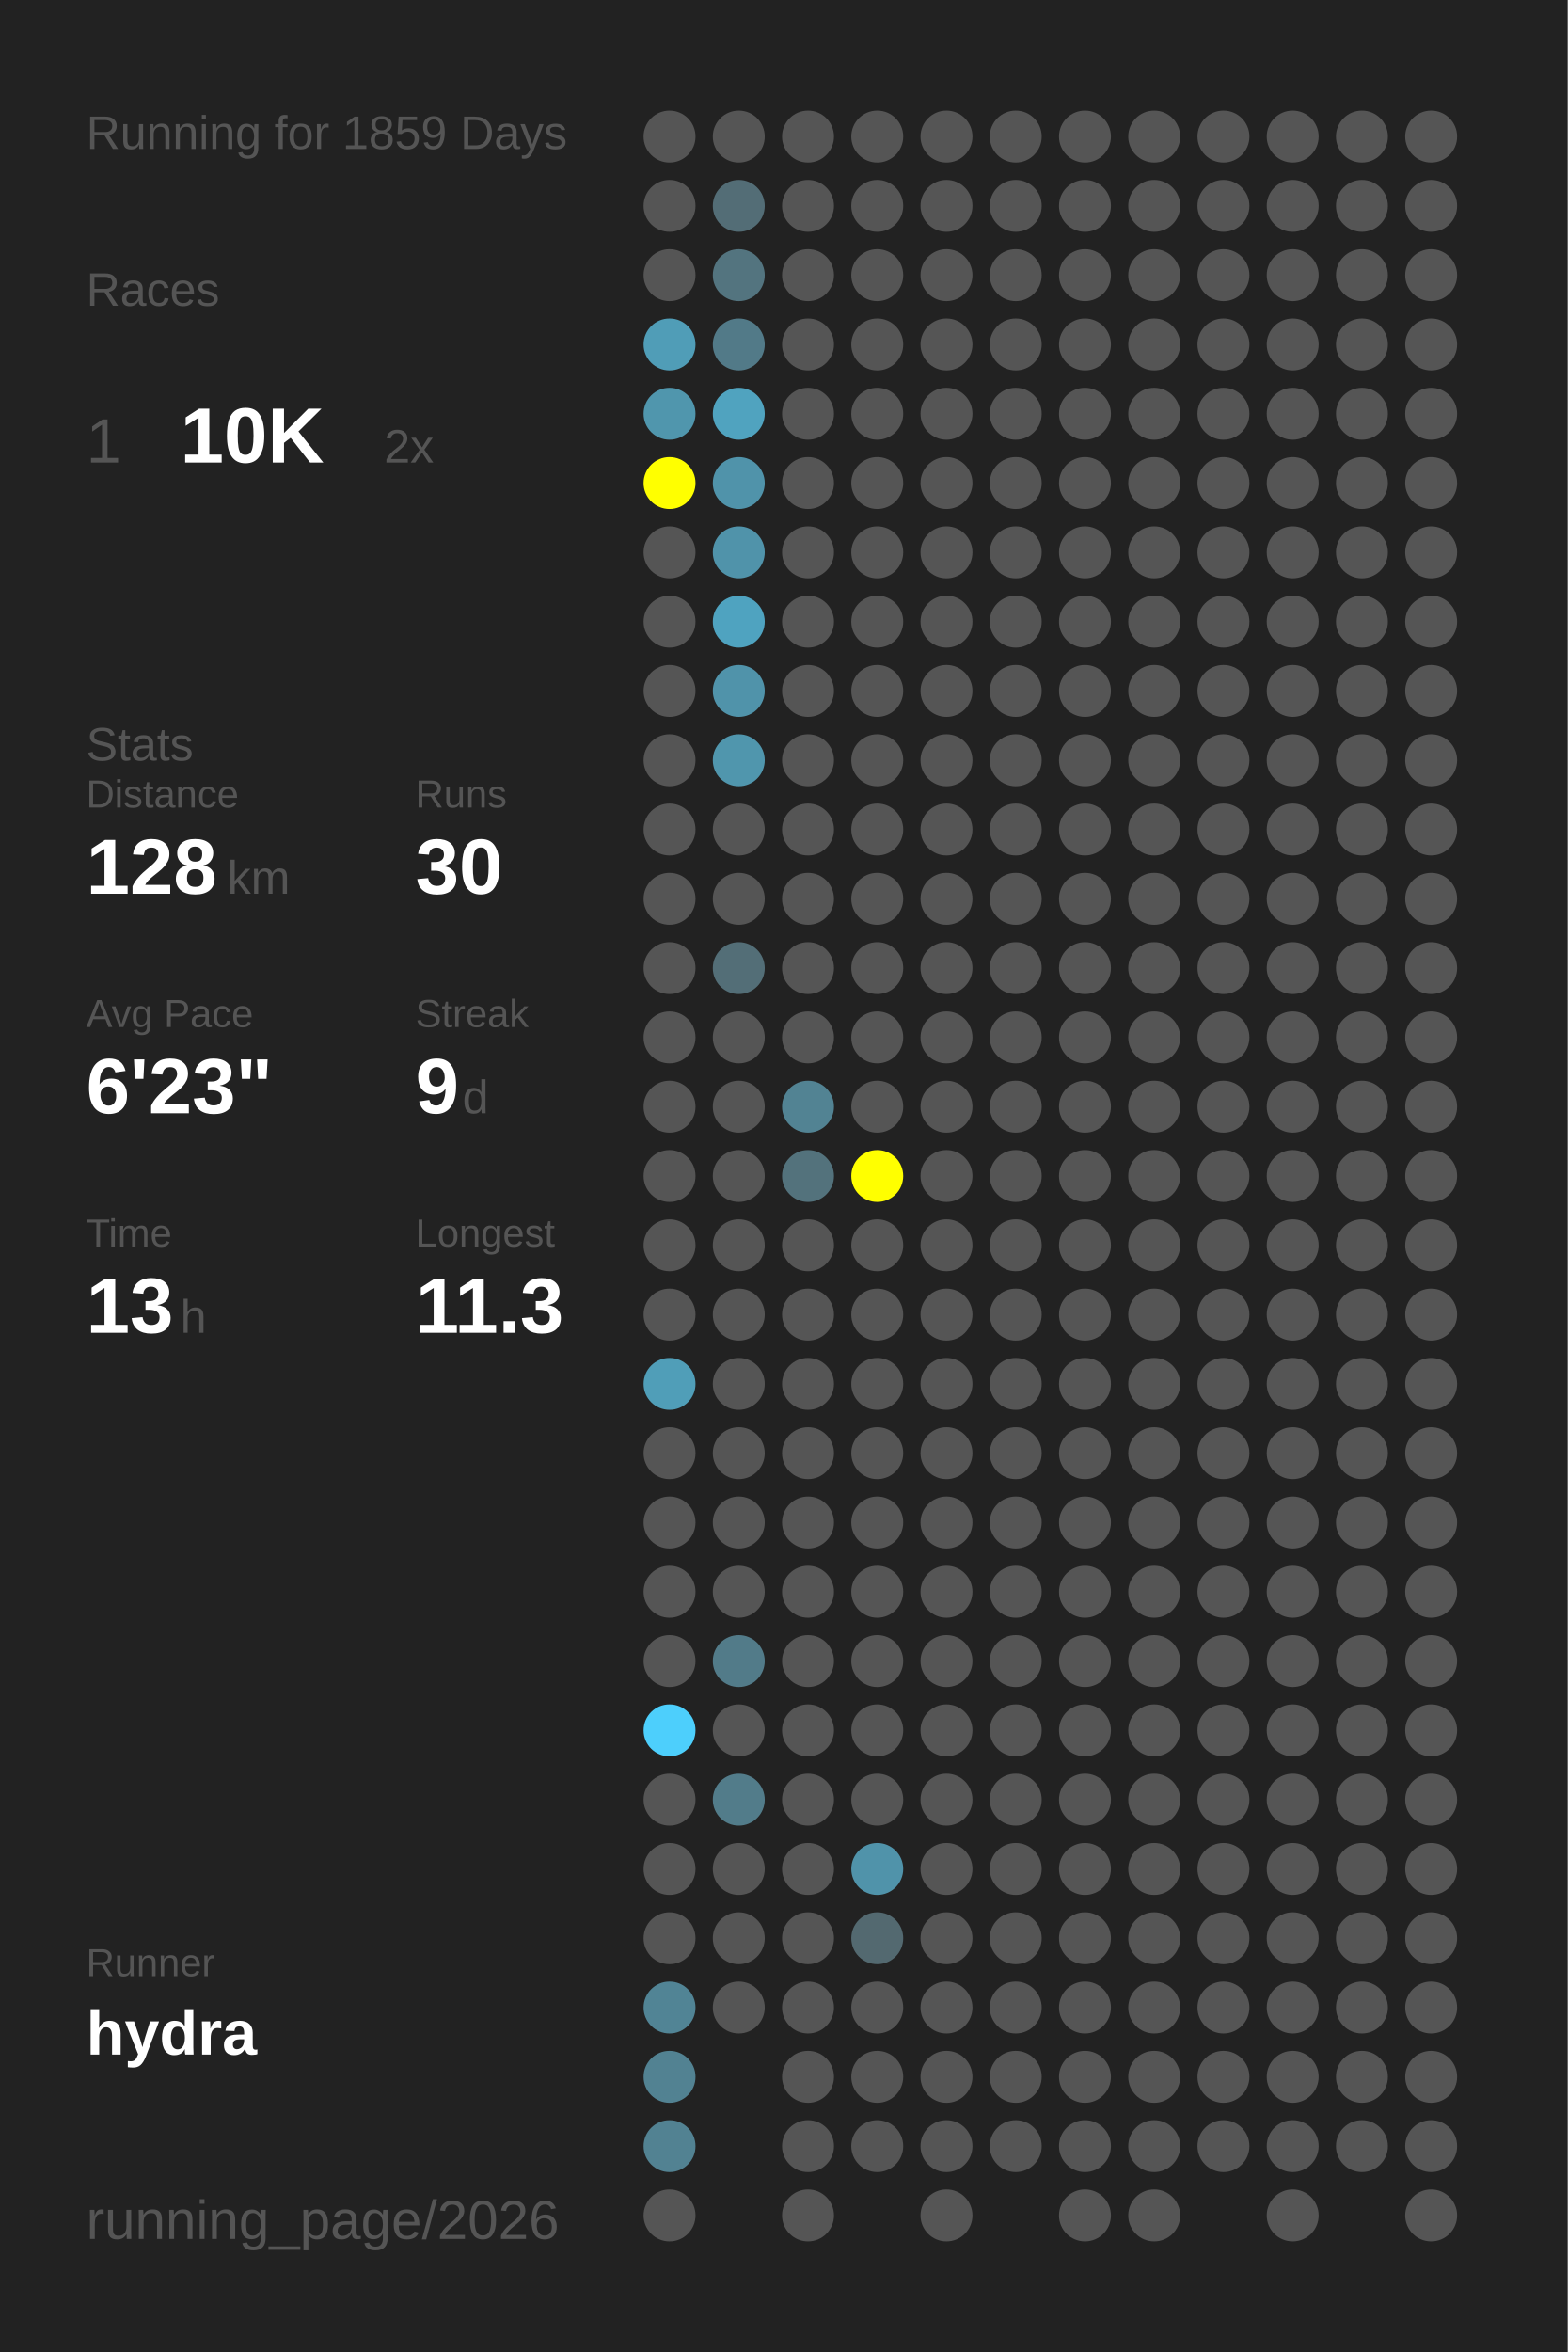
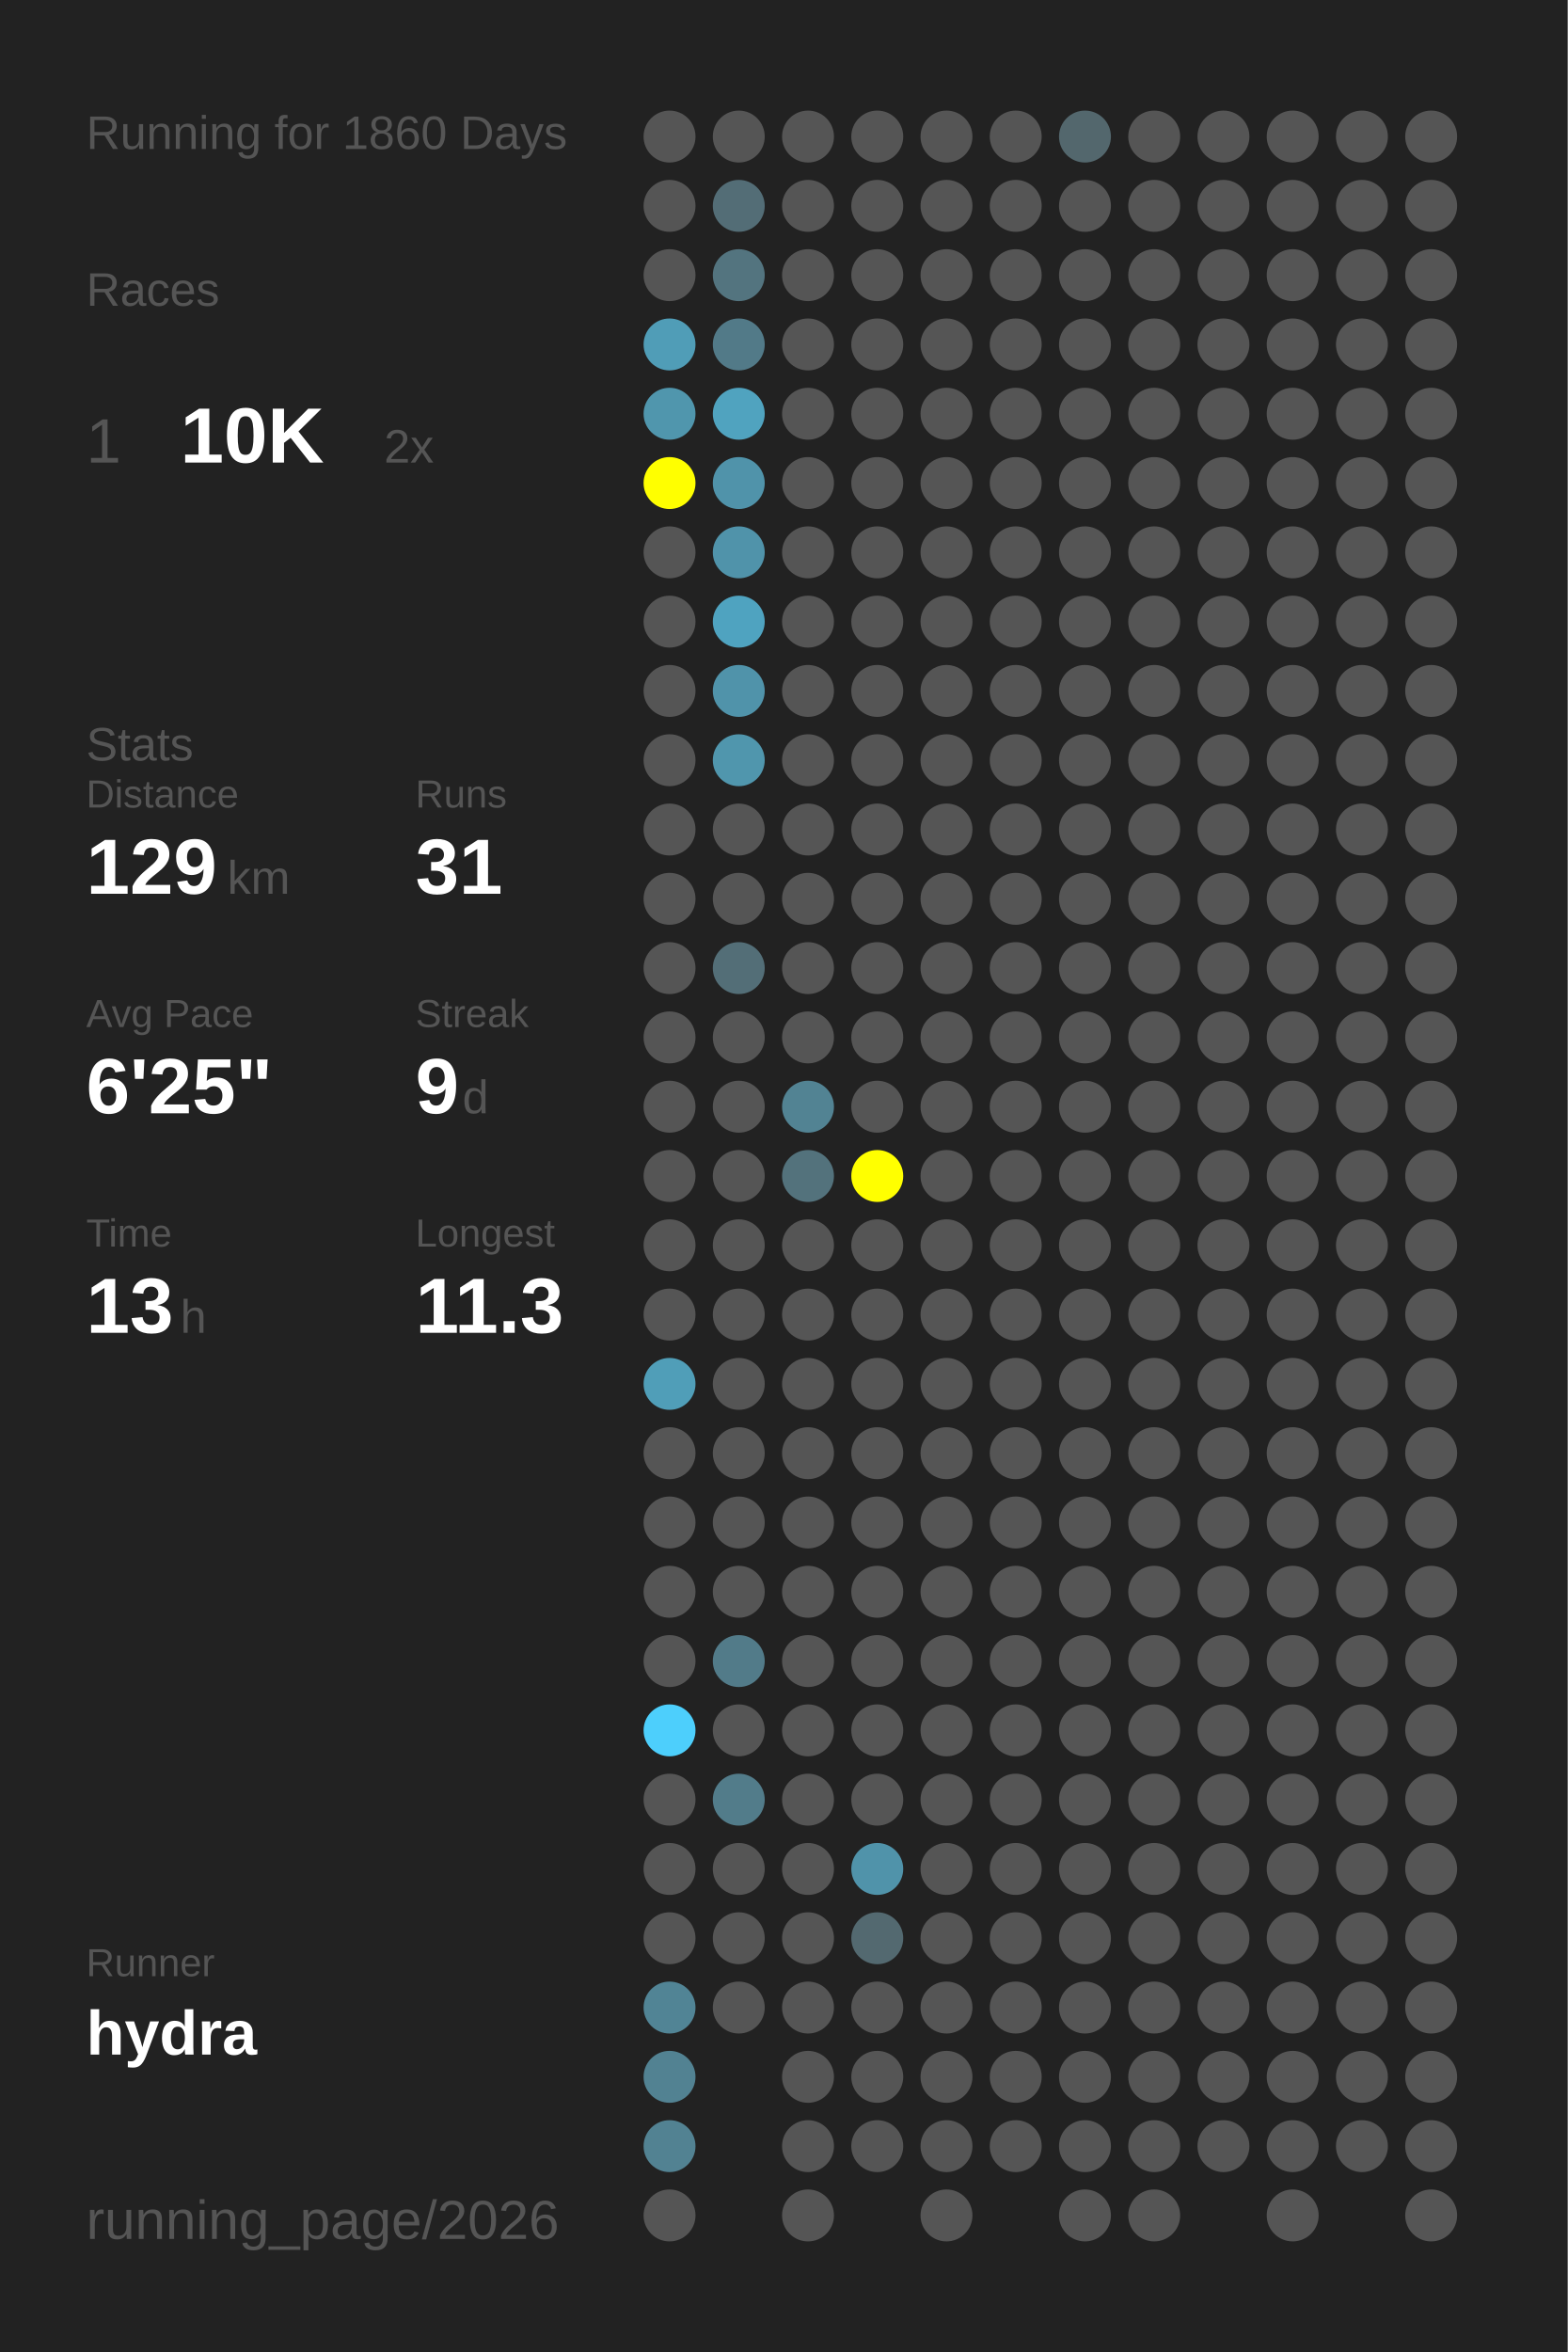
<svg xmlns="http://www.w3.org/2000/svg" baseProfile="full" height="300mm" version="1.1" viewBox="0,0,200,300" width="200mm">
  <defs />
  <rect fill="#222222" height="300" width="200" x="0" y="0" />
-   <text fill="#555555" style="font-size:6px; font-family:Arial;" x="11" y="19">Running for 1859 Days</text>
+   <text fill="#555555" style="font-size:6px; font-family:Arial;" x="11" y="19">Running for 1860 Days</text>
  <text fill="#555555" style="font-size:6px; font-family:Arial;" x="11" y="39">Races</text>
  <text fill="#555555" style="font-size:8px; font-family:Arial;" x="11" y="59">1</text>
  <text fill="#FFFFFF" style="font-size:10px; font-family:Arial; font-weight:bold;" x="23" y="59">10K</text>
  <text fill="#555555" style="font-size:6px; font-family:Arial;" x="49" y="59">2x</text>
  <text fill="#555555" style="font-size:6px; font-family:Arial;" x="11" y="97">Stats</text>
  <text fill="#555555" style="font-size:5px; font-family:Arial;" x="11" y="103">Distance</text>
-   <text fill="#FFFFFF" style="font-size:10px; font-family:Arial; font-weight:bold;" x="11" y="114">128</text>
+   <text fill="#FFFFFF" style="font-size:10px; font-family:Arial; font-weight:bold;" x="11" y="114">129</text>
  <text fill="#555555" style="font-size:6px; font-family:Arial;" x="29" y="114">km</text>
  <text fill="#555555" style="font-size:5px; font-family:Arial;" x="53" y="103">Runs</text>
-   <text fill="#FFFFFF" style="font-size:10px; font-family:Arial; font-weight:bold;" x="53" y="114">30</text>
+   <text fill="#FFFFFF" style="font-size:10px; font-family:Arial; font-weight:bold;" x="53" y="114">31</text>
  <text fill="#555555" style="font-size:5px; font-family:Arial;" x="11" y="131">Avg Pace</text>
-   <text fill="#FFFFFF" style="font-size:10px; font-family:Arial; font-weight:bold;" x="11" y="142">6'23"</text>
+   <text fill="#FFFFFF" style="font-size:10px; font-family:Arial; font-weight:bold;" x="11" y="142">6'25"</text>
  <text fill="#555555" style="font-size:5px; font-family:Arial;" x="53" y="131">Streak</text>
  <text fill="#FFFFFF" style="font-size:10px; font-family:Arial; font-weight:bold;" x="53" y="142">9</text>
  <text fill="#555555" style="font-size:6px; font-family:Arial;" x="59" y="142">d</text>
  <text fill="#555555" style="font-size:5px; font-family:Arial;" x="11" y="159">Time</text>
  <text fill="#FFFFFF" style="font-size:10px; font-family:Arial; font-weight:bold;" x="11" y="170">13</text>
  <text fill="#555555" style="font-size:6px; font-family:Arial;" x="23" y="170">h</text>
  <text fill="#555555" style="font-size:5px; font-family:Arial;" x="53" y="159">Longest</text>
  <text fill="#FFFFFF" style="font-size:10px; font-family:Arial; font-weight:bold;" x="53" y="170">11.3</text>
  <text fill="#555555" style="font-size:5px; font-family:Arial;" x="11" y="252.065">Runner</text>
  <text fill="#FFFFFF" style="font-size:8px; font-family:Arial; font-weight:bold;" x="11" y="262.065">hydra</text>
  <text fill="#555555" style="font-size:7px; font-family:Arial;" x="11" y="285.581">running_page/2026</text>
  <circle cx="85.417" cy="17.419" fill="#555555" r="3.312" />
  <circle cx="85.417" cy="26.258" fill="#555555" r="3.312" />
  <circle cx="85.417" cy="35.097" fill="#555555" r="3.312" />
  <circle cx="85.417" cy="43.935" fill="#509db7" r="3.312" />
  <circle cx="85.417" cy="52.774" fill="#5096ad" r="3.312" />
  <circle cx="85.417" cy="61.613" fill="#FFFF00" r="3.312" />
  <circle cx="85.417" cy="70.452" fill="#555555" r="3.312" />
  <circle cx="85.417" cy="79.29" fill="#555555" r="3.312" />
  <circle cx="85.417" cy="88.129" fill="#555555" r="3.312" />
  <circle cx="85.417" cy="96.968" fill="#555555" r="3.312" />
  <circle cx="85.417" cy="105.806" fill="#555555" r="3.312" />
  <circle cx="85.417" cy="114.645" fill="#555555" r="3.312" />
  <circle cx="85.417" cy="123.484" fill="#555555" r="3.312" />
  <circle cx="85.417" cy="132.323" fill="#555555" r="3.312" />
  <circle cx="85.417" cy="141.161" fill="#555555" r="3.312" />
  <circle cx="85.417" cy="150" fill="#555555" r="3.312" />
  <circle cx="85.417" cy="158.839" fill="#555555" r="3.312" />
  <circle cx="85.417" cy="167.677" fill="#555555" r="3.312" />
  <circle cx="85.417" cy="176.516" fill="#509eb8" r="3.312" />
  <circle cx="85.417" cy="185.355" fill="#555555" r="3.312" />
  <circle cx="85.417" cy="194.194" fill="#555555" r="3.312" />
  <circle cx="85.417" cy="203.032" fill="#555555" r="3.312" />
  <circle cx="85.417" cy="211.871" fill="#555555" r="3.312" />
  <circle cx="85.417" cy="220.71" fill="#4dcffc" r="3.312" />
  <circle cx="85.417" cy="229.548" fill="#555555" r="3.312" />
  <circle cx="85.417" cy="238.387" fill="#555555" r="3.312" />
  <circle cx="85.417" cy="247.226" fill="#555555" r="3.312" />
  <circle cx="85.417" cy="256.065" fill="#518495" r="3.312" />
  <circle cx="85.417" cy="264.903" fill="#528292" r="3.312" />
  <circle cx="85.417" cy="273.742" fill="#528292" r="3.312" />
  <circle cx="85.417" cy="282.581" fill="#555555" r="3.312" />
  <circle cx="94.25" cy="17.419" fill="#555555" r="3.312" />
  <circle cx="94.25" cy="26.258" fill="#536d76" r="3.312" />
  <circle cx="94.25" cy="35.097" fill="#53747f" r="3.312" />
  <circle cx="94.25" cy="43.935" fill="#527a88" r="3.312" />
  <circle cx="94.25" cy="52.774" fill="#50a3bf" r="3.312" />
  <circle cx="94.25" cy="61.613" fill="#5093aa" r="3.312" />
  <circle cx="94.25" cy="70.452" fill="#5093aa" r="3.312" />
  <circle cx="94.25" cy="79.29" fill="#4fa3c0" r="3.312" />
  <circle cx="94.25" cy="88.129" fill="#5093aa" r="3.312" />
  <circle cx="94.25" cy="96.968" fill="#5096ad" r="3.312" />
  <circle cx="94.25" cy="105.806" fill="#555555" r="3.312" />
  <circle cx="94.25" cy="114.645" fill="#555555" r="3.312" />
  <circle cx="94.25" cy="123.484" fill="#536e77" r="3.312" />
  <circle cx="94.25" cy="132.323" fill="#555555" r="3.312" />
  <circle cx="94.25" cy="141.161" fill="#555555" r="3.312" />
  <circle cx="94.25" cy="150" fill="#555555" r="3.312" />
  <circle cx="94.25" cy="158.839" fill="#555555" r="3.312" />
  <circle cx="94.25" cy="167.677" fill="#555555" r="3.312" />
  <circle cx="94.25" cy="176.516" fill="#555555" r="3.312" />
  <circle cx="94.25" cy="185.355" fill="#555555" r="3.312" />
  <circle cx="94.25" cy="194.194" fill="#555555" r="3.312" />
  <circle cx="94.25" cy="203.032" fill="#555555" r="3.312" />
  <circle cx="94.25" cy="211.871" fill="#527b89" r="3.312" />
  <circle cx="94.25" cy="220.71" fill="#555555" r="3.312" />
  <circle cx="94.25" cy="229.548" fill="#527c8a" r="3.312" />
  <circle cx="94.25" cy="238.387" fill="#555555" r="3.312" />
  <circle cx="94.25" cy="247.226" fill="#555555" r="3.312" />
  <circle cx="94.25" cy="256.065" fill="#555555" r="3.312" />
  <circle cx="103.083" cy="17.419" fill="#555555" r="3.312" />
  <circle cx="103.083" cy="26.258" fill="#555555" r="3.312" />
  <circle cx="103.083" cy="35.097" fill="#555555" r="3.312" />
  <circle cx="103.083" cy="43.935" fill="#555555" r="3.312" />
  <circle cx="103.083" cy="52.774" fill="#555555" r="3.312" />
  <circle cx="103.083" cy="61.613" fill="#555555" r="3.312" />
  <circle cx="103.083" cy="70.452" fill="#555555" r="3.312" />
  <circle cx="103.083" cy="79.29" fill="#555555" r="3.312" />
  <circle cx="103.083" cy="88.129" fill="#555555" r="3.312" />
  <circle cx="103.083" cy="96.968" fill="#555555" r="3.312" />
  <circle cx="103.083" cy="105.806" fill="#555555" r="3.312" />
  <circle cx="103.083" cy="114.645" fill="#555555" r="3.312" />
  <circle cx="103.083" cy="123.484" fill="#555555" r="3.312" />
  <circle cx="103.083" cy="132.323" fill="#555555" r="3.312" />
  <circle cx="103.083" cy="141.161" fill="#528393" r="3.312" />
  <circle cx="103.083" cy="150" fill="#53727c" r="3.312" />
  <circle cx="103.083" cy="158.839" fill="#555555" r="3.312" />
  <circle cx="103.083" cy="167.677" fill="#555555" r="3.312" />
  <circle cx="103.083" cy="176.516" fill="#555555" r="3.312" />
  <circle cx="103.083" cy="185.355" fill="#555555" r="3.312" />
  <circle cx="103.083" cy="194.194" fill="#555555" r="3.312" />
  <circle cx="103.083" cy="203.032" fill="#555555" r="3.312" />
  <circle cx="103.083" cy="211.871" fill="#555555" r="3.312" />
  <circle cx="103.083" cy="220.71" fill="#555555" r="3.312" />
  <circle cx="103.083" cy="229.548" fill="#555555" r="3.312" />
  <circle cx="103.083" cy="238.387" fill="#555555" r="3.312" />
  <circle cx="103.083" cy="247.226" fill="#555555" r="3.312" />
  <circle cx="103.083" cy="256.065" fill="#555555" r="3.312" />
  <circle cx="103.083" cy="264.903" fill="#555555" r="3.312" />
  <circle cx="103.083" cy="273.742" fill="#555555" r="3.312" />
  <circle cx="103.083" cy="282.581" fill="#555555" r="3.312" />
  <circle cx="111.917" cy="17.419" fill="#555555" r="3.312" />
  <circle cx="111.917" cy="26.258" fill="#555555" r="3.312" />
  <circle cx="111.917" cy="35.097" fill="#555555" r="3.312" />
  <circle cx="111.917" cy="43.935" fill="#555555" r="3.312" />
  <circle cx="111.917" cy="52.774" fill="#555555" r="3.312" />
  <circle cx="111.917" cy="61.613" fill="#555555" r="3.312" />
  <circle cx="111.917" cy="70.452" fill="#555555" r="3.312" />
  <circle cx="111.917" cy="79.29" fill="#555555" r="3.312" />
  <circle cx="111.917" cy="88.129" fill="#555555" r="3.312" />
  <circle cx="111.917" cy="96.968" fill="#555555" r="3.312" />
  <circle cx="111.917" cy="105.806" fill="#555555" r="3.312" />
  <circle cx="111.917" cy="114.645" fill="#555555" r="3.312" />
  <circle cx="111.917" cy="123.484" fill="#555555" r="3.312" />
  <circle cx="111.917" cy="132.323" fill="#555555" r="3.312" />
  <circle cx="111.917" cy="141.161" fill="#555555" r="3.312" />
  <circle cx="111.917" cy="150" fill="#FFFF00" r="3.312" />
  <circle cx="111.917" cy="158.839" fill="#555555" r="3.312" />
  <circle cx="111.917" cy="167.677" fill="#555555" r="3.312" />
  <circle cx="111.917" cy="176.516" fill="#555555" r="3.312" />
  <circle cx="111.917" cy="185.355" fill="#555555" r="3.312" />
  <circle cx="111.917" cy="194.194" fill="#555555" r="3.312" />
  <circle cx="111.917" cy="203.032" fill="#555555" r="3.312" />
  <circle cx="111.917" cy="211.871" fill="#555555" r="3.312" />
  <circle cx="111.917" cy="220.71" fill="#555555" r="3.312" />
  <circle cx="111.917" cy="229.548" fill="#555555" r="3.312" />
  <circle cx="111.917" cy="238.387" fill="#5093aa" r="3.312" />
  <circle cx="111.917" cy="247.226" fill="#536970" r="3.312" />
  <circle cx="111.917" cy="256.065" fill="#555555" r="3.312" />
  <circle cx="111.917" cy="264.903" fill="#555555" r="3.312" />
  <circle cx="111.917" cy="273.742" fill="#555555" r="3.312" />
  <circle cx="120.75" cy="17.419" fill="#555555" r="3.312" />
  <circle cx="120.75" cy="26.258" fill="#555555" r="3.312" />
  <circle cx="120.75" cy="35.097" fill="#555555" r="3.312" />
  <circle cx="120.75" cy="43.935" fill="#555555" r="3.312" />
  <circle cx="120.75" cy="52.774" fill="#555555" r="3.312" />
  <circle cx="120.75" cy="61.613" fill="#555555" r="3.312" />
  <circle cx="120.75" cy="70.452" fill="#555555" r="3.312" />
  <circle cx="120.75" cy="79.29" fill="#555555" r="3.312" />
  <circle cx="120.75" cy="88.129" fill="#555555" r="3.312" />
  <circle cx="120.75" cy="96.968" fill="#555555" r="3.312" />
  <circle cx="120.75" cy="105.806" fill="#555555" r="3.312" />
  <circle cx="120.75" cy="114.645" fill="#555555" r="3.312" />
  <circle cx="120.75" cy="123.484" fill="#555555" r="3.312" />
  <circle cx="120.75" cy="132.323" fill="#555555" r="3.312" />
  <circle cx="120.75" cy="141.161" fill="#555555" r="3.312" />
  <circle cx="120.75" cy="150" fill="#555555" r="3.312" />
  <circle cx="120.75" cy="158.839" fill="#555555" r="3.312" />
  <circle cx="120.75" cy="167.677" fill="#555555" r="3.312" />
  <circle cx="120.75" cy="176.516" fill="#555555" r="3.312" />
  <circle cx="120.75" cy="185.355" fill="#555555" r="3.312" />
  <circle cx="120.75" cy="194.194" fill="#555555" r="3.312" />
  <circle cx="120.75" cy="203.032" fill="#555555" r="3.312" />
  <circle cx="120.75" cy="211.871" fill="#555555" r="3.312" />
  <circle cx="120.75" cy="220.71" fill="#555555" r="3.312" />
  <circle cx="120.75" cy="229.548" fill="#555555" r="3.312" />
  <circle cx="120.75" cy="238.387" fill="#555555" r="3.312" />
  <circle cx="120.75" cy="247.226" fill="#555555" r="3.312" />
  <circle cx="120.75" cy="256.065" fill="#555555" r="3.312" />
  <circle cx="120.75" cy="264.903" fill="#555555" r="3.312" />
  <circle cx="120.75" cy="273.742" fill="#555555" r="3.312" />
  <circle cx="120.75" cy="282.581" fill="#555555" r="3.312" />
  <circle cx="129.583" cy="17.419" fill="#555555" r="3.312" />
  <circle cx="129.583" cy="26.258" fill="#555555" r="3.312" />
  <circle cx="129.583" cy="35.097" fill="#555555" r="3.312" />
  <circle cx="129.583" cy="43.935" fill="#555555" r="3.312" />
  <circle cx="129.583" cy="52.774" fill="#555555" r="3.312" />
  <circle cx="129.583" cy="61.613" fill="#555555" r="3.312" />
  <circle cx="129.583" cy="70.452" fill="#555555" r="3.312" />
  <circle cx="129.583" cy="79.29" fill="#555555" r="3.312" />
  <circle cx="129.583" cy="88.129" fill="#555555" r="3.312" />
  <circle cx="129.583" cy="96.968" fill="#555555" r="3.312" />
  <circle cx="129.583" cy="105.806" fill="#555555" r="3.312" />
  <circle cx="129.583" cy="114.645" fill="#555555" r="3.312" />
  <circle cx="129.583" cy="123.484" fill="#555555" r="3.312" />
  <circle cx="129.583" cy="132.323" fill="#555555" r="3.312" />
  <circle cx="129.583" cy="141.161" fill="#555555" r="3.312" />
  <circle cx="129.583" cy="150" fill="#555555" r="3.312" />
  <circle cx="129.583" cy="158.839" fill="#555555" r="3.312" />
  <circle cx="129.583" cy="167.677" fill="#555555" r="3.312" />
  <circle cx="129.583" cy="176.516" fill="#555555" r="3.312" />
  <circle cx="129.583" cy="185.355" fill="#555555" r="3.312" />
  <circle cx="129.583" cy="194.194" fill="#555555" r="3.312" />
  <circle cx="129.583" cy="203.032" fill="#555555" r="3.312" />
  <circle cx="129.583" cy="211.871" fill="#555555" r="3.312" />
  <circle cx="129.583" cy="220.71" fill="#555555" r="3.312" />
  <circle cx="129.583" cy="229.548" fill="#555555" r="3.312" />
  <circle cx="129.583" cy="238.387" fill="#555555" r="3.312" />
  <circle cx="129.583" cy="247.226" fill="#555555" r="3.312" />
  <circle cx="129.583" cy="256.065" fill="#555555" r="3.312" />
  <circle cx="129.583" cy="264.903" fill="#555555" r="3.312" />
  <circle cx="129.583" cy="273.742" fill="#555555" r="3.312" />
-   <circle cx="138.417" cy="17.419" fill="#555555" r="3.312" />
+   <circle cx="138.417" cy="17.419" fill="#53676d" r="3.312" />
  <circle cx="138.417" cy="26.258" fill="#555555" r="3.312" />
  <circle cx="138.417" cy="35.097" fill="#555555" r="3.312" />
  <circle cx="138.417" cy="43.935" fill="#555555" r="3.312" />
  <circle cx="138.417" cy="52.774" fill="#555555" r="3.312" />
  <circle cx="138.417" cy="61.613" fill="#555555" r="3.312" />
  <circle cx="138.417" cy="70.452" fill="#555555" r="3.312" />
  <circle cx="138.417" cy="79.29" fill="#555555" r="3.312" />
  <circle cx="138.417" cy="88.129" fill="#555555" r="3.312" />
  <circle cx="138.417" cy="96.968" fill="#555555" r="3.312" />
  <circle cx="138.417" cy="105.806" fill="#555555" r="3.312" />
  <circle cx="138.417" cy="114.645" fill="#555555" r="3.312" />
  <circle cx="138.417" cy="123.484" fill="#555555" r="3.312" />
  <circle cx="138.417" cy="132.323" fill="#555555" r="3.312" />
  <circle cx="138.417" cy="141.161" fill="#555555" r="3.312" />
  <circle cx="138.417" cy="150" fill="#555555" r="3.312" />
  <circle cx="138.417" cy="158.839" fill="#555555" r="3.312" />
  <circle cx="138.417" cy="167.677" fill="#555555" r="3.312" />
  <circle cx="138.417" cy="176.516" fill="#555555" r="3.312" />
  <circle cx="138.417" cy="185.355" fill="#555555" r="3.312" />
  <circle cx="138.417" cy="194.194" fill="#555555" r="3.312" />
  <circle cx="138.417" cy="203.032" fill="#555555" r="3.312" />
  <circle cx="138.417" cy="211.871" fill="#555555" r="3.312" />
  <circle cx="138.417" cy="220.71" fill="#555555" r="3.312" />
  <circle cx="138.417" cy="229.548" fill="#555555" r="3.312" />
  <circle cx="138.417" cy="238.387" fill="#555555" r="3.312" />
  <circle cx="138.417" cy="247.226" fill="#555555" r="3.312" />
  <circle cx="138.417" cy="256.065" fill="#555555" r="3.312" />
  <circle cx="138.417" cy="264.903" fill="#555555" r="3.312" />
  <circle cx="138.417" cy="273.742" fill="#555555" r="3.312" />
  <circle cx="138.417" cy="282.581" fill="#555555" r="3.312" />
  <circle cx="147.25" cy="17.419" fill="#555555" r="3.312" />
  <circle cx="147.25" cy="26.258" fill="#555555" r="3.312" />
  <circle cx="147.25" cy="35.097" fill="#555555" r="3.312" />
  <circle cx="147.25" cy="43.935" fill="#555555" r="3.312" />
  <circle cx="147.25" cy="52.774" fill="#555555" r="3.312" />
  <circle cx="147.25" cy="61.613" fill="#555555" r="3.312" />
  <circle cx="147.25" cy="70.452" fill="#555555" r="3.312" />
  <circle cx="147.25" cy="79.29" fill="#555555" r="3.312" />
  <circle cx="147.25" cy="88.129" fill="#555555" r="3.312" />
  <circle cx="147.25" cy="96.968" fill="#555555" r="3.312" />
  <circle cx="147.25" cy="105.806" fill="#555555" r="3.312" />
  <circle cx="147.25" cy="114.645" fill="#555555" r="3.312" />
  <circle cx="147.25" cy="123.484" fill="#555555" r="3.312" />
  <circle cx="147.25" cy="132.323" fill="#555555" r="3.312" />
  <circle cx="147.25" cy="141.161" fill="#555555" r="3.312" />
  <circle cx="147.25" cy="150" fill="#555555" r="3.312" />
  <circle cx="147.25" cy="158.839" fill="#555555" r="3.312" />
  <circle cx="147.25" cy="167.677" fill="#555555" r="3.312" />
  <circle cx="147.25" cy="176.516" fill="#555555" r="3.312" />
  <circle cx="147.25" cy="185.355" fill="#555555" r="3.312" />
  <circle cx="147.25" cy="194.194" fill="#555555" r="3.312" />
  <circle cx="147.25" cy="203.032" fill="#555555" r="3.312" />
  <circle cx="147.25" cy="211.871" fill="#555555" r="3.312" />
  <circle cx="147.25" cy="220.71" fill="#555555" r="3.312" />
  <circle cx="147.25" cy="229.548" fill="#555555" r="3.312" />
  <circle cx="147.25" cy="238.387" fill="#555555" r="3.312" />
  <circle cx="147.25" cy="247.226" fill="#555555" r="3.312" />
  <circle cx="147.25" cy="256.065" fill="#555555" r="3.312" />
  <circle cx="147.25" cy="264.903" fill="#555555" r="3.312" />
  <circle cx="147.25" cy="273.742" fill="#555555" r="3.312" />
  <circle cx="147.25" cy="282.581" fill="#555555" r="3.312" />
  <circle cx="156.083" cy="17.419" fill="#555555" r="3.312" />
  <circle cx="156.083" cy="26.258" fill="#555555" r="3.312" />
  <circle cx="156.083" cy="35.097" fill="#555555" r="3.312" />
  <circle cx="156.083" cy="43.935" fill="#555555" r="3.312" />
  <circle cx="156.083" cy="52.774" fill="#555555" r="3.312" />
  <circle cx="156.083" cy="61.613" fill="#555555" r="3.312" />
  <circle cx="156.083" cy="70.452" fill="#555555" r="3.312" />
  <circle cx="156.083" cy="79.29" fill="#555555" r="3.312" />
  <circle cx="156.083" cy="88.129" fill="#555555" r="3.312" />
  <circle cx="156.083" cy="96.968" fill="#555555" r="3.312" />
  <circle cx="156.083" cy="105.806" fill="#555555" r="3.312" />
  <circle cx="156.083" cy="114.645" fill="#555555" r="3.312" />
  <circle cx="156.083" cy="123.484" fill="#555555" r="3.312" />
  <circle cx="156.083" cy="132.323" fill="#555555" r="3.312" />
  <circle cx="156.083" cy="141.161" fill="#555555" r="3.312" />
  <circle cx="156.083" cy="150" fill="#555555" r="3.312" />
  <circle cx="156.083" cy="158.839" fill="#555555" r="3.312" />
  <circle cx="156.083" cy="167.677" fill="#555555" r="3.312" />
  <circle cx="156.083" cy="176.516" fill="#555555" r="3.312" />
  <circle cx="156.083" cy="185.355" fill="#555555" r="3.312" />
  <circle cx="156.083" cy="194.194" fill="#555555" r="3.312" />
  <circle cx="156.083" cy="203.032" fill="#555555" r="3.312" />
  <circle cx="156.083" cy="211.871" fill="#555555" r="3.312" />
  <circle cx="156.083" cy="220.71" fill="#555555" r="3.312" />
  <circle cx="156.083" cy="229.548" fill="#555555" r="3.312" />
  <circle cx="156.083" cy="238.387" fill="#555555" r="3.312" />
  <circle cx="156.083" cy="247.226" fill="#555555" r="3.312" />
  <circle cx="156.083" cy="256.065" fill="#555555" r="3.312" />
  <circle cx="156.083" cy="264.903" fill="#555555" r="3.312" />
  <circle cx="156.083" cy="273.742" fill="#555555" r="3.312" />
  <circle cx="164.917" cy="17.419" fill="#555555" r="3.312" />
  <circle cx="164.917" cy="26.258" fill="#555555" r="3.312" />
  <circle cx="164.917" cy="35.097" fill="#555555" r="3.312" />
  <circle cx="164.917" cy="43.935" fill="#555555" r="3.312" />
  <circle cx="164.917" cy="52.774" fill="#555555" r="3.312" />
  <circle cx="164.917" cy="61.613" fill="#555555" r="3.312" />
  <circle cx="164.917" cy="70.452" fill="#555555" r="3.312" />
  <circle cx="164.917" cy="79.29" fill="#555555" r="3.312" />
  <circle cx="164.917" cy="88.129" fill="#555555" r="3.312" />
  <circle cx="164.917" cy="96.968" fill="#555555" r="3.312" />
  <circle cx="164.917" cy="105.806" fill="#555555" r="3.312" />
  <circle cx="164.917" cy="114.645" fill="#555555" r="3.312" />
  <circle cx="164.917" cy="123.484" fill="#555555" r="3.312" />
  <circle cx="164.917" cy="132.323" fill="#555555" r="3.312" />
  <circle cx="164.917" cy="141.161" fill="#555555" r="3.312" />
  <circle cx="164.917" cy="150" fill="#555555" r="3.312" />
  <circle cx="164.917" cy="158.839" fill="#555555" r="3.312" />
  <circle cx="164.917" cy="167.677" fill="#555555" r="3.312" />
  <circle cx="164.917" cy="176.516" fill="#555555" r="3.312" />
  <circle cx="164.917" cy="185.355" fill="#555555" r="3.312" />
  <circle cx="164.917" cy="194.194" fill="#555555" r="3.312" />
  <circle cx="164.917" cy="203.032" fill="#555555" r="3.312" />
  <circle cx="164.917" cy="211.871" fill="#555555" r="3.312" />
  <circle cx="164.917" cy="220.71" fill="#555555" r="3.312" />
  <circle cx="164.917" cy="229.548" fill="#555555" r="3.312" />
  <circle cx="164.917" cy="238.387" fill="#555555" r="3.312" />
  <circle cx="164.917" cy="247.226" fill="#555555" r="3.312" />
  <circle cx="164.917" cy="256.065" fill="#555555" r="3.312" />
  <circle cx="164.917" cy="264.903" fill="#555555" r="3.312" />
  <circle cx="164.917" cy="273.742" fill="#555555" r="3.312" />
  <circle cx="164.917" cy="282.581" fill="#555555" r="3.312" />
  <circle cx="173.75" cy="17.419" fill="#555555" r="3.312" />
  <circle cx="173.75" cy="26.258" fill="#555555" r="3.312" />
  <circle cx="173.75" cy="35.097" fill="#555555" r="3.312" />
  <circle cx="173.75" cy="43.935" fill="#555555" r="3.312" />
  <circle cx="173.75" cy="52.774" fill="#555555" r="3.312" />
  <circle cx="173.75" cy="61.613" fill="#555555" r="3.312" />
  <circle cx="173.75" cy="70.452" fill="#555555" r="3.312" />
  <circle cx="173.75" cy="79.29" fill="#555555" r="3.312" />
  <circle cx="173.75" cy="88.129" fill="#555555" r="3.312" />
  <circle cx="173.75" cy="96.968" fill="#555555" r="3.312" />
  <circle cx="173.75" cy="105.806" fill="#555555" r="3.312" />
  <circle cx="173.75" cy="114.645" fill="#555555" r="3.312" />
  <circle cx="173.75" cy="123.484" fill="#555555" r="3.312" />
  <circle cx="173.75" cy="132.323" fill="#555555" r="3.312" />
  <circle cx="173.75" cy="141.161" fill="#555555" r="3.312" />
  <circle cx="173.75" cy="150" fill="#555555" r="3.312" />
  <circle cx="173.75" cy="158.839" fill="#555555" r="3.312" />
  <circle cx="173.75" cy="167.677" fill="#555555" r="3.312" />
  <circle cx="173.75" cy="176.516" fill="#555555" r="3.312" />
  <circle cx="173.75" cy="185.355" fill="#555555" r="3.312" />
  <circle cx="173.75" cy="194.194" fill="#555555" r="3.312" />
  <circle cx="173.75" cy="203.032" fill="#555555" r="3.312" />
  <circle cx="173.75" cy="211.871" fill="#555555" r="3.312" />
  <circle cx="173.75" cy="220.71" fill="#555555" r="3.312" />
  <circle cx="173.75" cy="229.548" fill="#555555" r="3.312" />
  <circle cx="173.75" cy="238.387" fill="#555555" r="3.312" />
  <circle cx="173.75" cy="247.226" fill="#555555" r="3.312" />
  <circle cx="173.75" cy="256.065" fill="#555555" r="3.312" />
  <circle cx="173.75" cy="264.903" fill="#555555" r="3.312" />
  <circle cx="173.75" cy="273.742" fill="#555555" r="3.312" />
  <circle cx="182.583" cy="17.419" fill="#555555" r="3.312" />
  <circle cx="182.583" cy="26.258" fill="#555555" r="3.312" />
  <circle cx="182.583" cy="35.097" fill="#555555" r="3.312" />
  <circle cx="182.583" cy="43.935" fill="#555555" r="3.312" />
  <circle cx="182.583" cy="52.774" fill="#555555" r="3.312" />
  <circle cx="182.583" cy="61.613" fill="#555555" r="3.312" />
  <circle cx="182.583" cy="70.452" fill="#555555" r="3.312" />
  <circle cx="182.583" cy="79.29" fill="#555555" r="3.312" />
  <circle cx="182.583" cy="88.129" fill="#555555" r="3.312" />
  <circle cx="182.583" cy="96.968" fill="#555555" r="3.312" />
  <circle cx="182.583" cy="105.806" fill="#555555" r="3.312" />
  <circle cx="182.583" cy="114.645" fill="#555555" r="3.312" />
  <circle cx="182.583" cy="123.484" fill="#555555" r="3.312" />
  <circle cx="182.583" cy="132.323" fill="#555555" r="3.312" />
  <circle cx="182.583" cy="141.161" fill="#555555" r="3.312" />
  <circle cx="182.583" cy="150" fill="#555555" r="3.312" />
  <circle cx="182.583" cy="158.839" fill="#555555" r="3.312" />
  <circle cx="182.583" cy="167.677" fill="#555555" r="3.312" />
  <circle cx="182.583" cy="176.516" fill="#555555" r="3.312" />
  <circle cx="182.583" cy="185.355" fill="#555555" r="3.312" />
  <circle cx="182.583" cy="194.194" fill="#555555" r="3.312" />
  <circle cx="182.583" cy="203.032" fill="#555555" r="3.312" />
  <circle cx="182.583" cy="211.871" fill="#555555" r="3.312" />
  <circle cx="182.583" cy="220.71" fill="#555555" r="3.312" />
  <circle cx="182.583" cy="229.548" fill="#555555" r="3.312" />
  <circle cx="182.583" cy="238.387" fill="#555555" r="3.312" />
  <circle cx="182.583" cy="247.226" fill="#555555" r="3.312" />
  <circle cx="182.583" cy="256.065" fill="#555555" r="3.312" />
  <circle cx="182.583" cy="264.903" fill="#555555" r="3.312" />
  <circle cx="182.583" cy="273.742" fill="#555555" r="3.312" />
  <circle cx="182.583" cy="282.581" fill="#555555" r="3.312" />
</svg>
